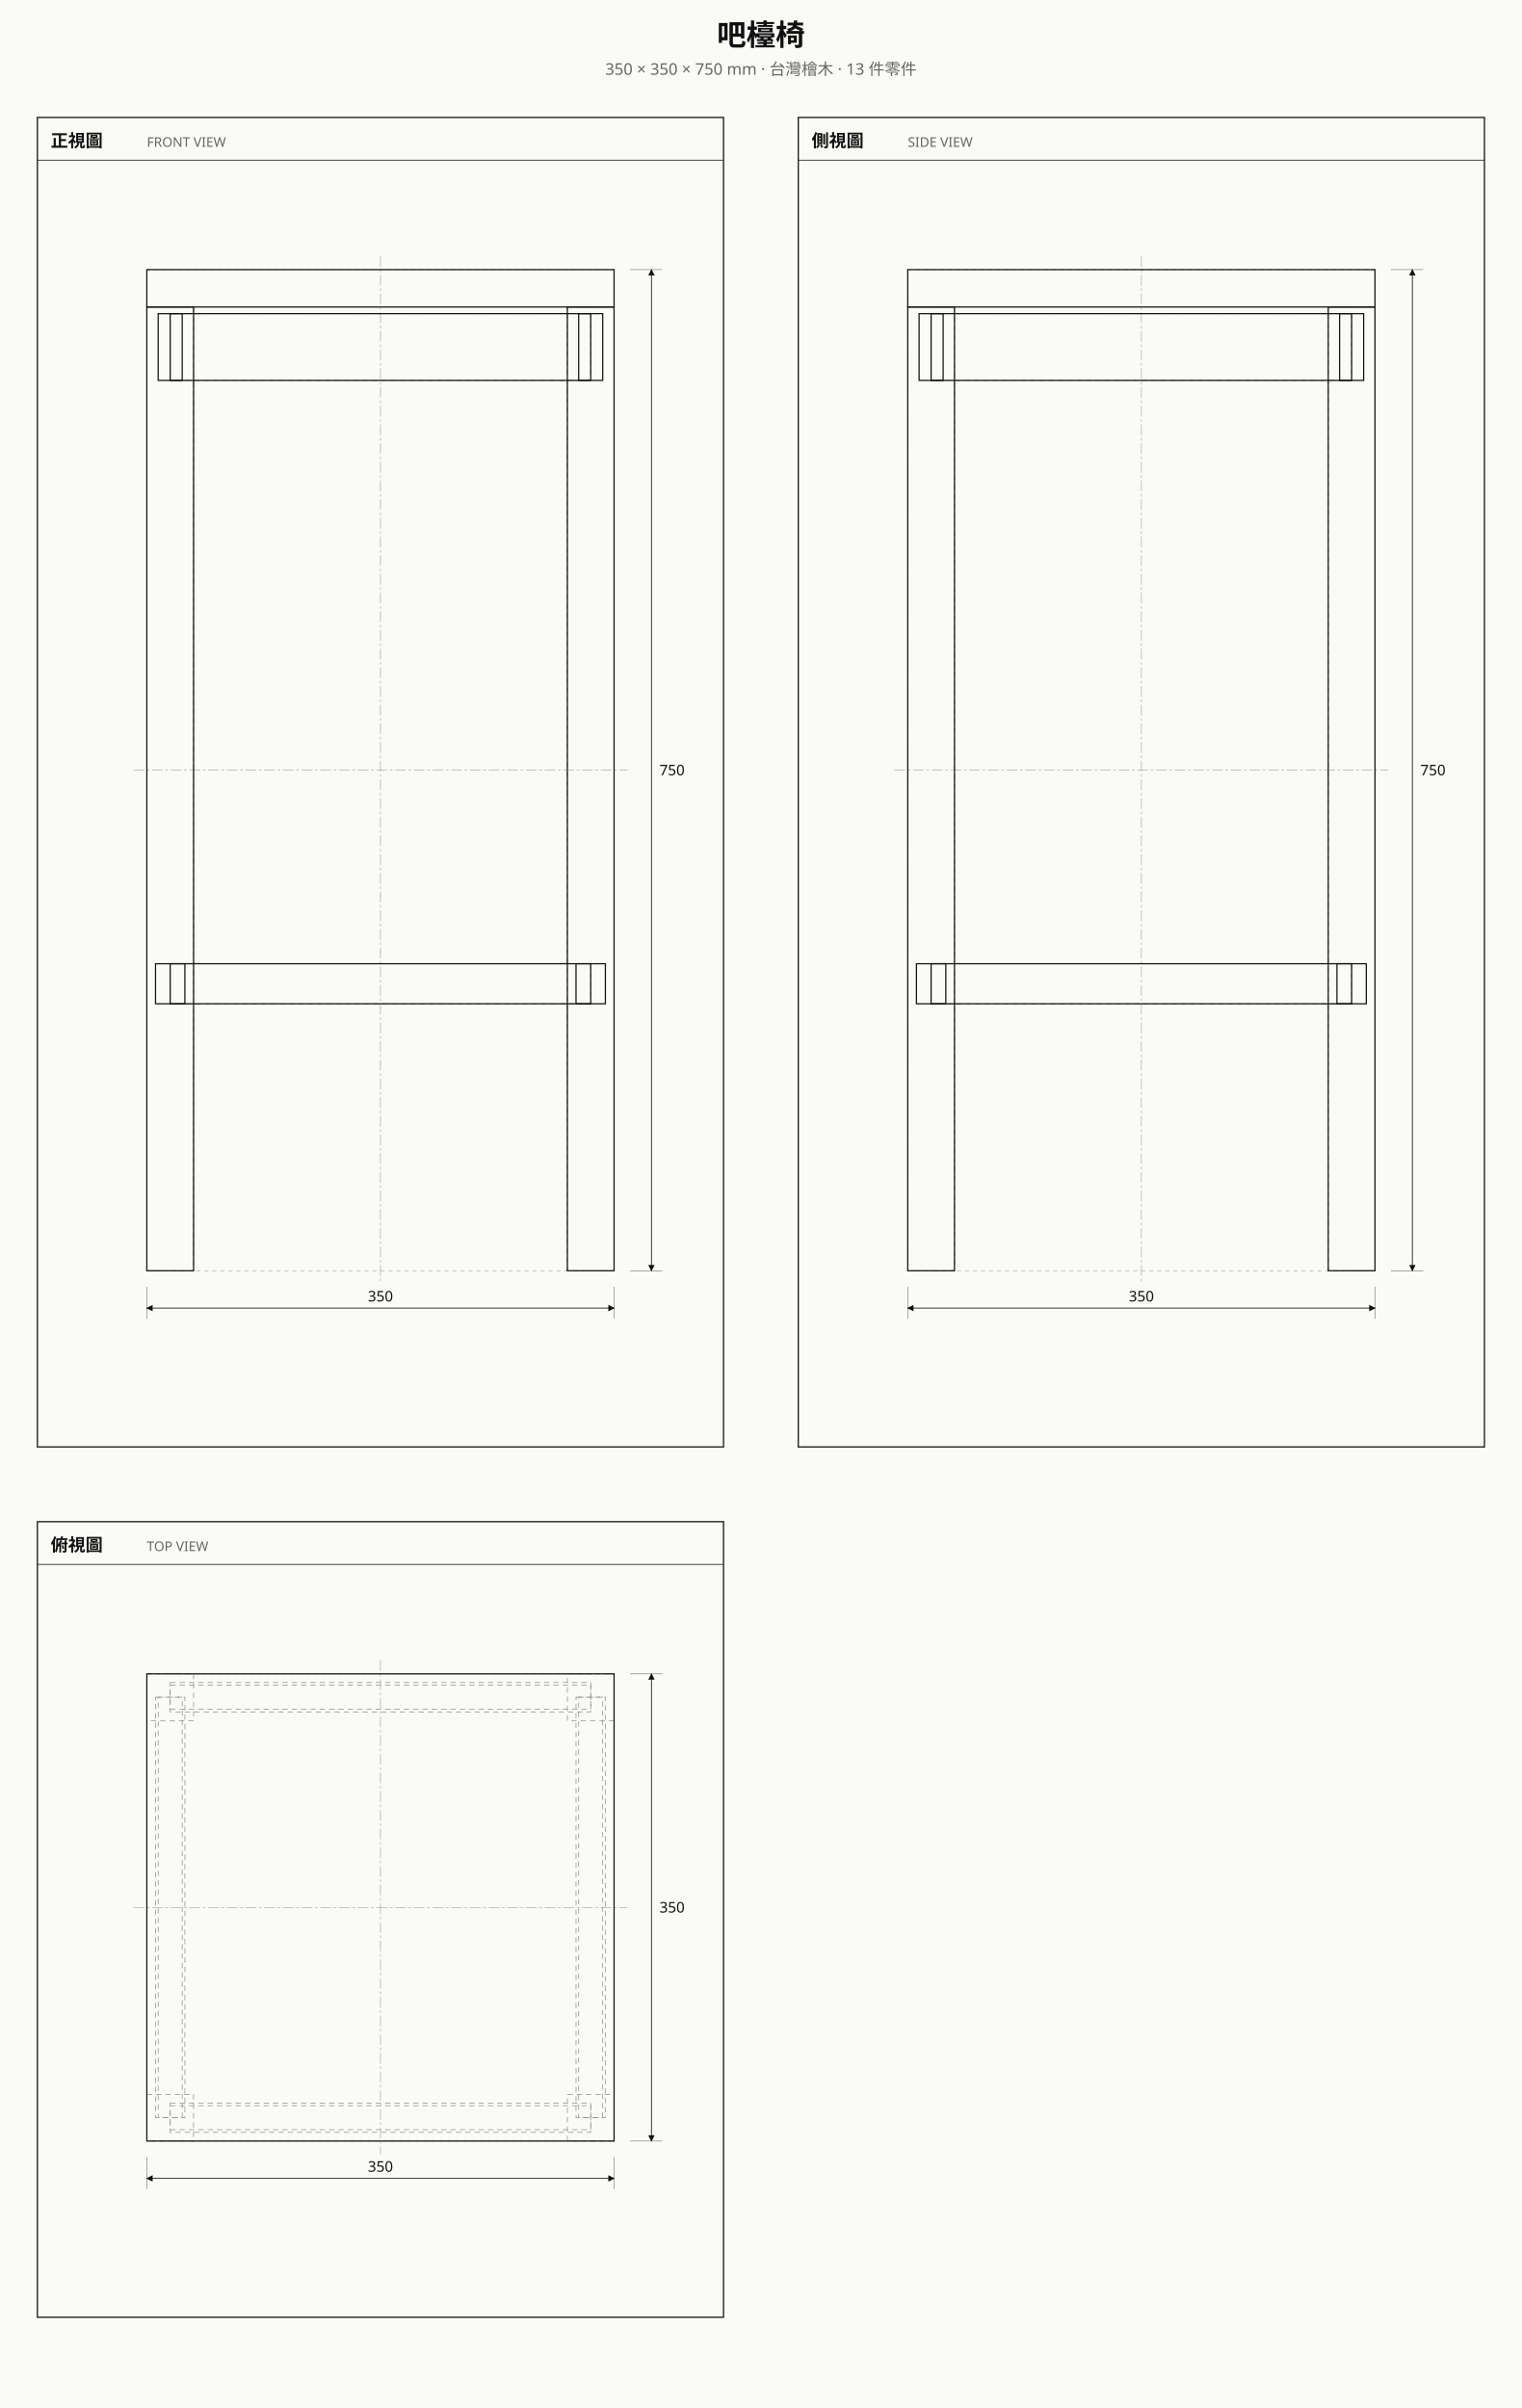
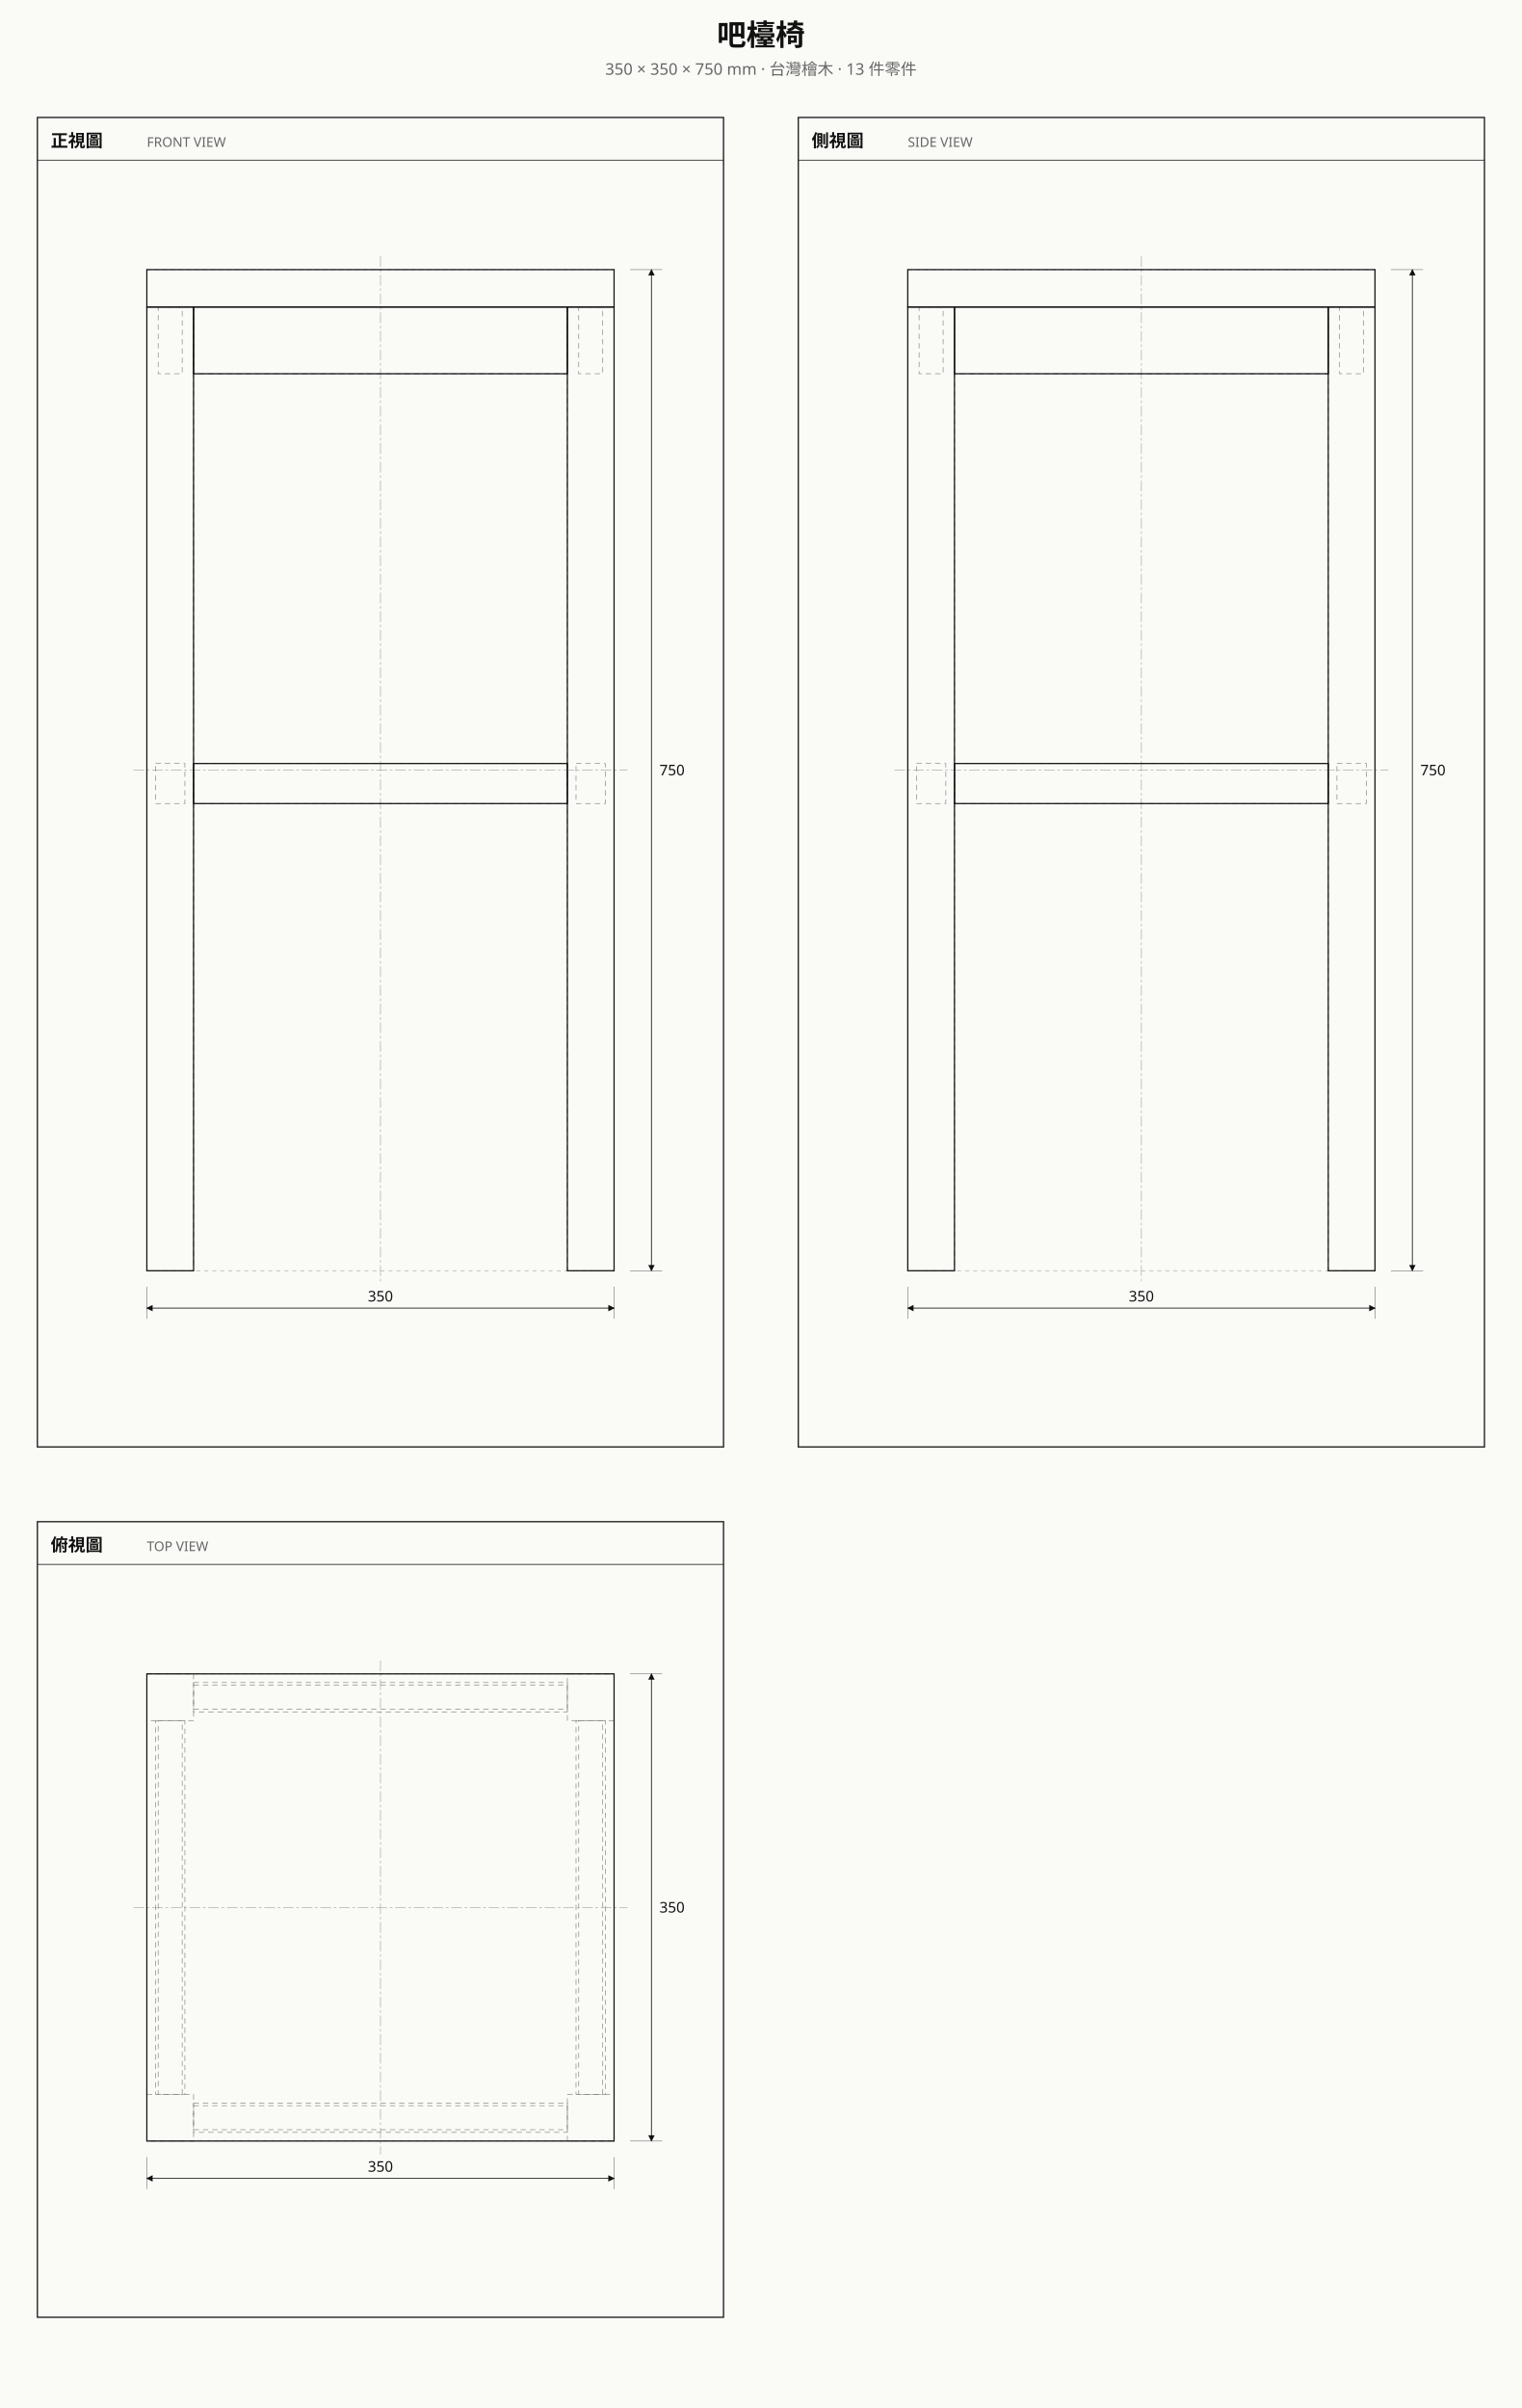
<svg xmlns="http://www.w3.org/2000/svg" viewBox="-20 -10 1140 1804" width="1140">
  <defs>
    <marker id="arr-front" viewBox="0 0 10 10" refX="9" refY="5" markerWidth="8" markerHeight="8" orient="auto-start-reverse">
      <path d="M 0 0 L 10 5 L 0 10 z" fill="#111" />
    </marker>
    <marker id="arr-side" viewBox="0 0 10 10" refX="9" refY="5" markerWidth="8" markerHeight="8" orient="auto-start-reverse">
      <path d="M 0 0 L 10 5 L 0 10 z" fill="#111" />
    </marker>
    <marker id="arr-top" viewBox="0 0 10 10" refX="9" refY="5" markerWidth="8" markerHeight="8" orient="auto-start-reverse">
      <path d="M 0 0 L 10 5 L 0 10 z" fill="#111" />
    </marker>
  </defs>
  <rect x="-20" y="-10" width="1140" height="1804" fill="#fafaf7" />
  <text x="550" y="24" text-anchor="middle" font-size="22" font-weight="700" fill="#111" font-family="sans-serif">吧檯椅</text>
  <text x="550" y="46" text-anchor="middle" font-size="12" fill="#666" font-family="sans-serif">350 × 350 × 750 mm · 台灣檜木 · 13 件零件</text>
  <g transform="translate(0, 70)">
    <g transform="translate(265.0, 872.0)">
      <rect x="-257.0" y="-864.0" width="514.0" height="996.0" fill="none" stroke="#222" stroke-width="1" />
      <line x1="-257.0" y1="-832.0" x2="257.0" y2="-832.0" stroke="#222" stroke-width="0.6" />
      <text x="-247.0" y="-842.0" font-size="13" font-weight="700" fill="#111" font-family="sans-serif">正視圖</text>
      <text x="-175.0" y="-842.0" font-size="10" fill="#666" font-family="sans-serif">FRONT VIEW</text>
      <g stroke="#888" stroke-width="0.5" stroke-dasharray="8 2 2 2" opacity="0.7">
        <line x1="0" y1="-760.0" x2="0" y2="10.0" />
        <line x1="-185.0" y1="-375.0" x2="185.0" y2="-375.0" />
      </g>
      <rect x="-175.0" y="-750.0" width="350.0" height="750.0" fill="none" stroke="#999" stroke-dasharray="3 3" stroke-width="0.5" opacity="0.8" />
-       <rect x="-157.5" y="-717.0" width="315.0" height="50.0" fill="none" stroke="#888" stroke-width="0.5" stroke-dasharray="4 3" />
-       <rect x="-157.5" y="-230.0" width="315.0" height="30.0" fill="none" stroke="#888" stroke-width="0.5" stroke-dasharray="4 3" />
+       <rect x="-140.0" y="-722.0" width="280.0" height="50.0" fill="none" stroke="#888" stroke-width="0.5" stroke-dasharray="4 3" />
+       <rect x="-140.0" y="-380.0" width="280.0" height="30.0" fill="none" stroke="#888" stroke-width="0.5" stroke-dasharray="4 3" />
+       <rect x="140.0" y="-722.0" width="35.0" height="722.0" fill="none" stroke="#888" stroke-width="0.5" stroke-dasharray="4 3" />
      <rect x="-175.0" y="-722.0" width="35.0" height="722.0" fill="none" stroke="#888" stroke-width="0.5" stroke-dasharray="4 3" />
-       <rect x="140.0" y="-722.0" width="35.0" height="722.0" fill="none" stroke="#888" stroke-width="0.5" stroke-dasharray="4 3" />
-       <rect x="-166.5" y="-717.0" width="18.0" height="50.0" fill="none" stroke="#111" stroke-width="0.9" />
-       <rect x="148.5" y="-717.0" width="18.0" height="50.0" fill="none" stroke="#111" stroke-width="0.9" />
-       <rect x="-168.5" y="-230.0" width="22.0" height="30.0" fill="none" stroke="#111" stroke-width="0.9" />
-       <rect x="146.5" y="-230.0" width="22.0" height="30.0" fill="none" stroke="#111" stroke-width="0.9" />
-       <rect x="-157.5" y="-717.0" width="315.0" height="50.0" fill="none" stroke="#111" stroke-width="0.9" />
-       <rect x="-157.5" y="-230.0" width="315.0" height="30.0" fill="none" stroke="#111" stroke-width="0.9" />
+       <rect x="148.5" y="-722.0" width="18.0" height="50.0" fill="none" stroke="#888" stroke-width="0.5" stroke-dasharray="4 3" />
+       <rect x="-166.5" y="-722.0" width="18.0" height="50.0" fill="none" stroke="#888" stroke-width="0.5" stroke-dasharray="4 3" />
+       <rect x="146.5" y="-380.0" width="22.0" height="30.0" fill="none" stroke="#888" stroke-width="0.5" stroke-dasharray="4 3" />
+       <rect x="-168.5" y="-380.0" width="22.0" height="30.0" fill="none" stroke="#888" stroke-width="0.5" stroke-dasharray="4 3" />
+       <rect x="-140.0" y="-722.0" width="280.0" height="50.0" fill="none" stroke="#111" stroke-width="0.9" />
+       <rect x="-140.0" y="-380.0" width="280.0" height="30.0" fill="none" stroke="#111" stroke-width="0.9" />
      <rect x="-175.0" y="-750.0" width="350.0" height="28.0" fill="none" stroke="#111" stroke-width="0.9" />
+       <rect x="140.0" y="-722.0" width="35.0" height="722.0" fill="none" stroke="#111" stroke-width="0.9" />
      <rect x="-175.0" y="-722.0" width="35.0" height="722.0" fill="none" stroke="#111" stroke-width="0.9" />
-       <rect x="140.0" y="-722.0" width="35.0" height="722.0" fill="none" stroke="#111" stroke-width="0.9" />
      <g stroke="#111" fill="#111" stroke-width="0.6" font-family="sans-serif">
        <line x1="-175.0" y1="12.0" x2="-175.0" y2="36.0" stroke-width="0.4" stroke="#666" />
        <line x1="175.0" y1="12.0" x2="175.0" y2="36.0" stroke-width="0.4" stroke="#666" />
        <line x1="-175.0" y1="28.0" x2="175.0" y2="28.0" marker-start="url(#arr-front)" marker-end="url(#arr-front)" />
        <text x="0" y="23.0" text-anchor="middle" font-size="11" stroke="none">350</text>
      </g>
      <g stroke="#111" fill="#111" stroke-width="0.6" font-family="sans-serif">
        <line x1="187.0" y1="-750.0" x2="211.0" y2="-750.0" stroke-width="0.4" stroke="#666" />
        <line x1="187.0" y1="0.0" x2="211.0" y2="0.0" stroke-width="0.4" stroke="#666" />
        <line x1="203.0" y1="-750.0" x2="203.0" y2="0.0" marker-start="url(#arr-front)" marker-end="url(#arr-front)" />
        <text x="209.0" y="-375.0" text-anchor="start" dominant-baseline="middle" font-size="11" stroke="none">750</text>
      </g>
    </g>
    <g transform="translate(570, 0)">
      <g transform="translate(265.0, 872.0)">
        <rect x="-257.0" y="-864.0" width="514.0" height="996.0" fill="none" stroke="#222" stroke-width="1" />
        <line x1="-257.0" y1="-832.0" x2="257.0" y2="-832.0" stroke="#222" stroke-width="0.6" />
        <text x="-247.0" y="-842.0" font-size="13" font-weight="700" fill="#111" font-family="sans-serif">側視圖</text>
        <text x="-175.0" y="-842.0" font-size="10" fill="#666" font-family="sans-serif">SIDE VIEW</text>
        <g stroke="#888" stroke-width="0.5" stroke-dasharray="8 2 2 2" opacity="0.7">
          <line x1="0" y1="-760.0" x2="0" y2="10.0" />
          <line x1="-185.0" y1="-375.0" x2="185.0" y2="-375.0" />
        </g>
        <rect x="-175.0" y="-750.0" width="350.0" height="750.0" fill="none" stroke="#999" stroke-dasharray="3 3" stroke-width="0.5" opacity="0.8" />
-         <rect x="-157.5" y="-717.0" width="315.0" height="50.0" fill="none" stroke="#888" stroke-width="0.5" stroke-dasharray="4 3" />
-         <rect x="-157.5" y="-230.0" width="315.0" height="30.0" fill="none" stroke="#888" stroke-width="0.5" stroke-dasharray="4 3" />
+         <rect x="-140.0" y="-722.0" width="280.0" height="50.0" fill="none" stroke="#888" stroke-width="0.5" stroke-dasharray="4 3" />
+         <rect x="-140.0" y="-380.0" width="280.0" height="30.0" fill="none" stroke="#888" stroke-width="0.5" stroke-dasharray="4 3" />
        <rect x="-175.0" y="-722.0" width="35.0" height="722.0" fill="none" stroke="#888" stroke-width="0.5" stroke-dasharray="4 3" />
        <rect x="140.0" y="-722.0" width="35.0" height="722.0" fill="none" stroke="#888" stroke-width="0.5" stroke-dasharray="4 3" />
-         <rect x="-166.5" y="-717.0" width="18.0" height="50.0" fill="none" stroke="#111" stroke-width="0.9" />
-         <rect x="148.5" y="-717.0" width="18.0" height="50.0" fill="none" stroke="#111" stroke-width="0.9" />
-         <rect x="-168.5" y="-230.0" width="22.0" height="30.0" fill="none" stroke="#111" stroke-width="0.9" />
-         <rect x="146.5" y="-230.0" width="22.0" height="30.0" fill="none" stroke="#111" stroke-width="0.9" />
-         <rect x="-157.5" y="-717.0" width="315.0" height="50.0" fill="none" stroke="#111" stroke-width="0.9" />
-         <rect x="-157.5" y="-230.0" width="315.0" height="30.0" fill="none" stroke="#111" stroke-width="0.9" />
+         <rect x="-166.5" y="-722.0" width="18.0" height="50.0" fill="none" stroke="#888" stroke-width="0.5" stroke-dasharray="4 3" />
+         <rect x="148.5" y="-722.0" width="18.0" height="50.0" fill="none" stroke="#888" stroke-width="0.5" stroke-dasharray="4 3" />
+         <rect x="-168.5" y="-380.0" width="22.0" height="30.0" fill="none" stroke="#888" stroke-width="0.5" stroke-dasharray="4 3" />
+         <rect x="146.5" y="-380.0" width="22.0" height="30.0" fill="none" stroke="#888" stroke-width="0.5" stroke-dasharray="4 3" />
+         <rect x="-140.0" y="-722.0" width="280.0" height="50.0" fill="none" stroke="#111" stroke-width="0.9" />
+         <rect x="-140.0" y="-380.0" width="280.0" height="30.0" fill="none" stroke="#111" stroke-width="0.9" />
        <rect x="-175.0" y="-750.0" width="350.0" height="28.0" fill="none" stroke="#111" stroke-width="0.9" />
        <rect x="-175.0" y="-722.0" width="35.0" height="722.0" fill="none" stroke="#111" stroke-width="0.9" />
        <rect x="140.0" y="-722.0" width="35.0" height="722.0" fill="none" stroke="#111" stroke-width="0.9" />
        <g stroke="#111" fill="#111" stroke-width="0.6" font-family="sans-serif">
          <line x1="-175.0" y1="12.0" x2="-175.0" y2="36.0" stroke-width="0.4" stroke="#666" />
          <line x1="175.0" y1="12.0" x2="175.0" y2="36.0" stroke-width="0.4" stroke="#666" />
          <line x1="-175.0" y1="28.0" x2="175.0" y2="28.0" marker-start="url(#arr-side)" marker-end="url(#arr-side)" />
          <text x="0" y="23.0" text-anchor="middle" font-size="11" stroke="none">350</text>
        </g>
        <g stroke="#111" fill="#111" stroke-width="0.6" font-family="sans-serif">
          <line x1="187.0" y1="-750.0" x2="211.0" y2="-750.0" stroke-width="0.4" stroke="#666" />
          <line x1="187.0" y1="0.0" x2="211.0" y2="0.0" stroke-width="0.4" stroke="#666" />
          <line x1="203.0" y1="-750.0" x2="203.0" y2="0.0" marker-start="url(#arr-side)" marker-end="url(#arr-side)" />
          <text x="209.0" y="-375.0" text-anchor="start" dominant-baseline="middle" font-size="11" stroke="none">750</text>
        </g>
      </g>
    </g>
    <g transform="translate(0, 1052)">
      <g transform="translate(265.0, 297.0)">
        <rect x="-257.0" y="-289.0" width="514.0" height="596.0" fill="none" stroke="#222" stroke-width="1" />
        <line x1="-257.0" y1="-257.0" x2="257.0" y2="-257.0" stroke="#222" stroke-width="0.6" />
        <text x="-247.0" y="-267.0" font-size="13" font-weight="700" fill="#111" font-family="sans-serif">俯視圖</text>
        <text x="-175.0" y="-267.0" font-size="10" fill="#666" font-family="sans-serif">TOP VIEW</text>
        <g stroke="#888" stroke-width="0.5" stroke-dasharray="8 2 2 2" opacity="0.7">
          <line x1="0" y1="-185.0" x2="0" y2="185.0" />
          <line x1="-185.0" y1="0.0" x2="185.0" y2="0.0" />
        </g>
        <rect x="-175.0" y="-175.0" width="350.0" height="350.0" fill="none" stroke="#999" stroke-dasharray="3 3" stroke-width="0.5" opacity="0.8" />
-         <rect x="-157.5" y="-168.5" width="315.0" height="22.0" fill="none" stroke="#888" stroke-width="0.5" stroke-dasharray="4 3" />
-         <rect x="-157.5" y="146.5" width="315.0" height="22.0" fill="none" stroke="#888" stroke-width="0.5" stroke-dasharray="4 3" />
-         <rect x="-168.5" y="-157.5" width="22.0" height="315.0" fill="none" stroke="#888" stroke-width="0.5" stroke-dasharray="4 3" />
-         <rect x="146.5" y="-157.5" width="22.0" height="315.0" fill="none" stroke="#888" stroke-width="0.5" stroke-dasharray="4 3" />
-         <rect x="-157.5" y="-166.5" width="315.0" height="18.0" fill="none" stroke="#888" stroke-width="0.5" stroke-dasharray="4 3" />
-         <rect x="-157.5" y="148.5" width="315.0" height="18.0" fill="none" stroke="#888" stroke-width="0.5" stroke-dasharray="4 3" />
-         <rect x="-166.5" y="-157.5" width="18.0" height="315.0" fill="none" stroke="#888" stroke-width="0.5" stroke-dasharray="4 3" />
-         <rect x="148.5" y="-157.5" width="18.0" height="315.0" fill="none" stroke="#888" stroke-width="0.5" stroke-dasharray="4 3" />
+         <rect x="-140.0" y="-168.5" width="280.0" height="22.0" fill="none" stroke="#888" stroke-width="0.5" stroke-dasharray="4 3" />
+         <rect x="-140.0" y="146.5" width="280.0" height="22.0" fill="none" stroke="#888" stroke-width="0.5" stroke-dasharray="4 3" />
+         <rect x="146.5" y="-140.0" width="22.0" height="280.0" fill="none" stroke="#888" stroke-width="0.5" stroke-dasharray="4 3" />
+         <rect x="-168.5" y="-140.0" width="22.0" height="280.0" fill="none" stroke="#888" stroke-width="0.5" stroke-dasharray="4 3" />
+         <rect x="140.0" y="-175.0" width="35.0" height="35.0" fill="none" stroke="#888" stroke-width="0.5" stroke-dasharray="4 3" />
        <rect x="-175.0" y="-175.0" width="35.0" height="35.0" fill="none" stroke="#888" stroke-width="0.5" stroke-dasharray="4 3" />
-         <rect x="140.0" y="-175.0" width="35.0" height="35.0" fill="none" stroke="#888" stroke-width="0.5" stroke-dasharray="4 3" />
+         <rect x="140.0" y="140.0" width="35.0" height="35.0" fill="none" stroke="#888" stroke-width="0.5" stroke-dasharray="4 3" />
        <rect x="-175.0" y="140.0" width="35.0" height="35.0" fill="none" stroke="#888" stroke-width="0.5" stroke-dasharray="4 3" />
-         <rect x="140.0" y="140.0" width="35.0" height="35.0" fill="none" stroke="#888" stroke-width="0.5" stroke-dasharray="4 3" />
+         <rect x="-140.0" y="-166.5" width="280.0" height="18.0" fill="none" stroke="#888" stroke-width="0.5" stroke-dasharray="4 3" />
+         <rect x="-140.0" y="148.5" width="280.0" height="18.0" fill="none" stroke="#888" stroke-width="0.5" stroke-dasharray="4 3" />
+         <rect x="148.5" y="-140.0" width="18.0" height="280.0" fill="none" stroke="#888" stroke-width="0.5" stroke-dasharray="4 3" />
+         <rect x="-166.5" y="-140.0" width="18.0" height="280.0" fill="none" stroke="#888" stroke-width="0.5" stroke-dasharray="4 3" />
        <rect x="-175.0" y="-175.0" width="350.0" height="350.0" fill="none" stroke="#111" stroke-width="0.9" />
        <g stroke="#111" fill="#111" stroke-width="0.6" font-family="sans-serif">
          <line x1="-175.0" y1="187.0" x2="-175.0" y2="211.0" stroke-width="0.4" stroke="#666" />
          <line x1="175.0" y1="187.0" x2="175.0" y2="211.0" stroke-width="0.4" stroke="#666" />
          <line x1="-175.0" y1="203.0" x2="175.0" y2="203.0" marker-start="url(#arr-top)" marker-end="url(#arr-top)" />
          <text x="0" y="198.0" text-anchor="middle" font-size="11" stroke="none">350</text>
        </g>
        <g stroke="#111" fill="#111" stroke-width="0.6" font-family="sans-serif">
          <line x1="187.0" y1="-175.0" x2="211.0" y2="-175.0" stroke-width="0.4" stroke="#666" />
          <line x1="187.0" y1="175.0" x2="211.0" y2="175.0" stroke-width="0.4" stroke="#666" />
          <line x1="203.0" y1="-175.0" x2="203.0" y2="175.0" marker-start="url(#arr-top)" marker-end="url(#arr-top)" />
          <text x="209.0" y="0.0" text-anchor="start" dominant-baseline="middle" font-size="11" stroke="none">350</text>
        </g>
      </g>
    </g>
  </g>
</svg>
